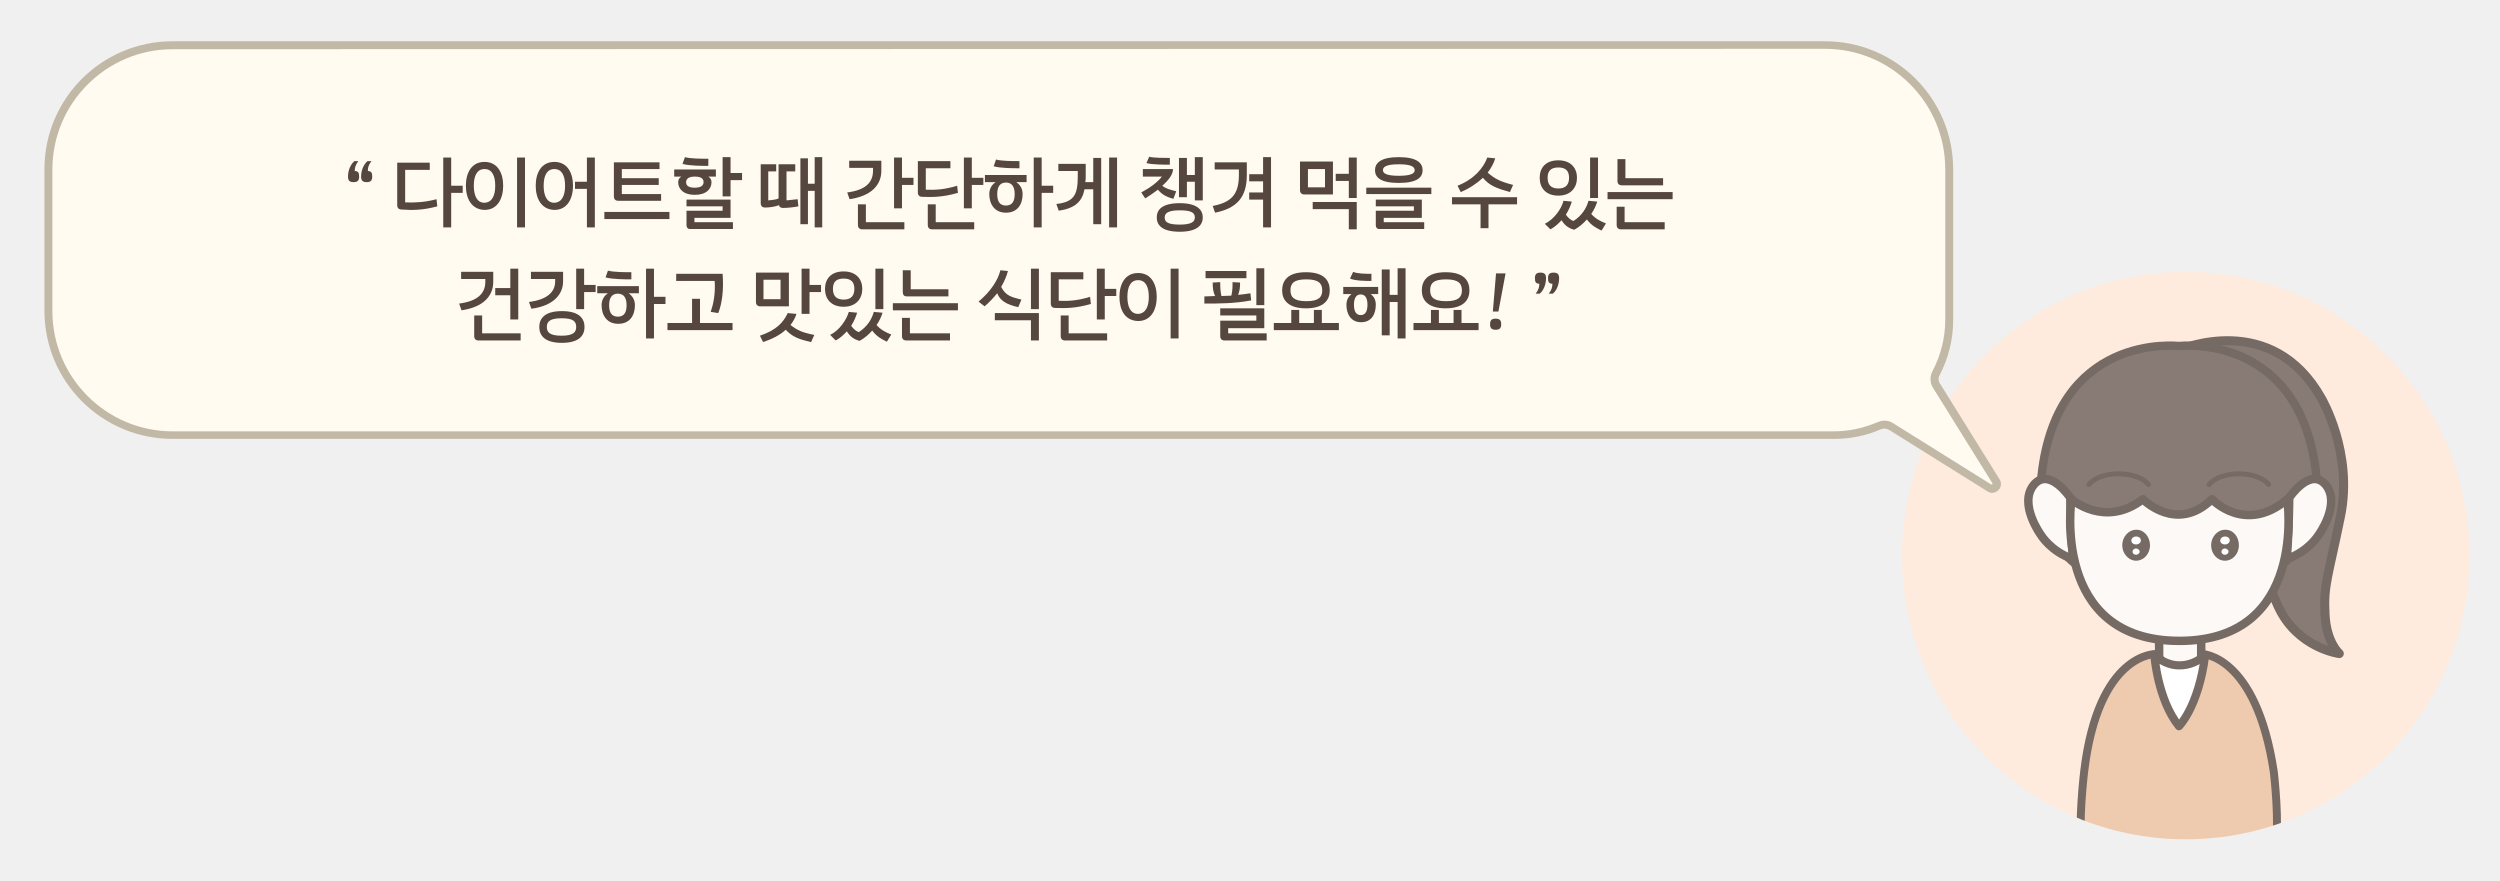
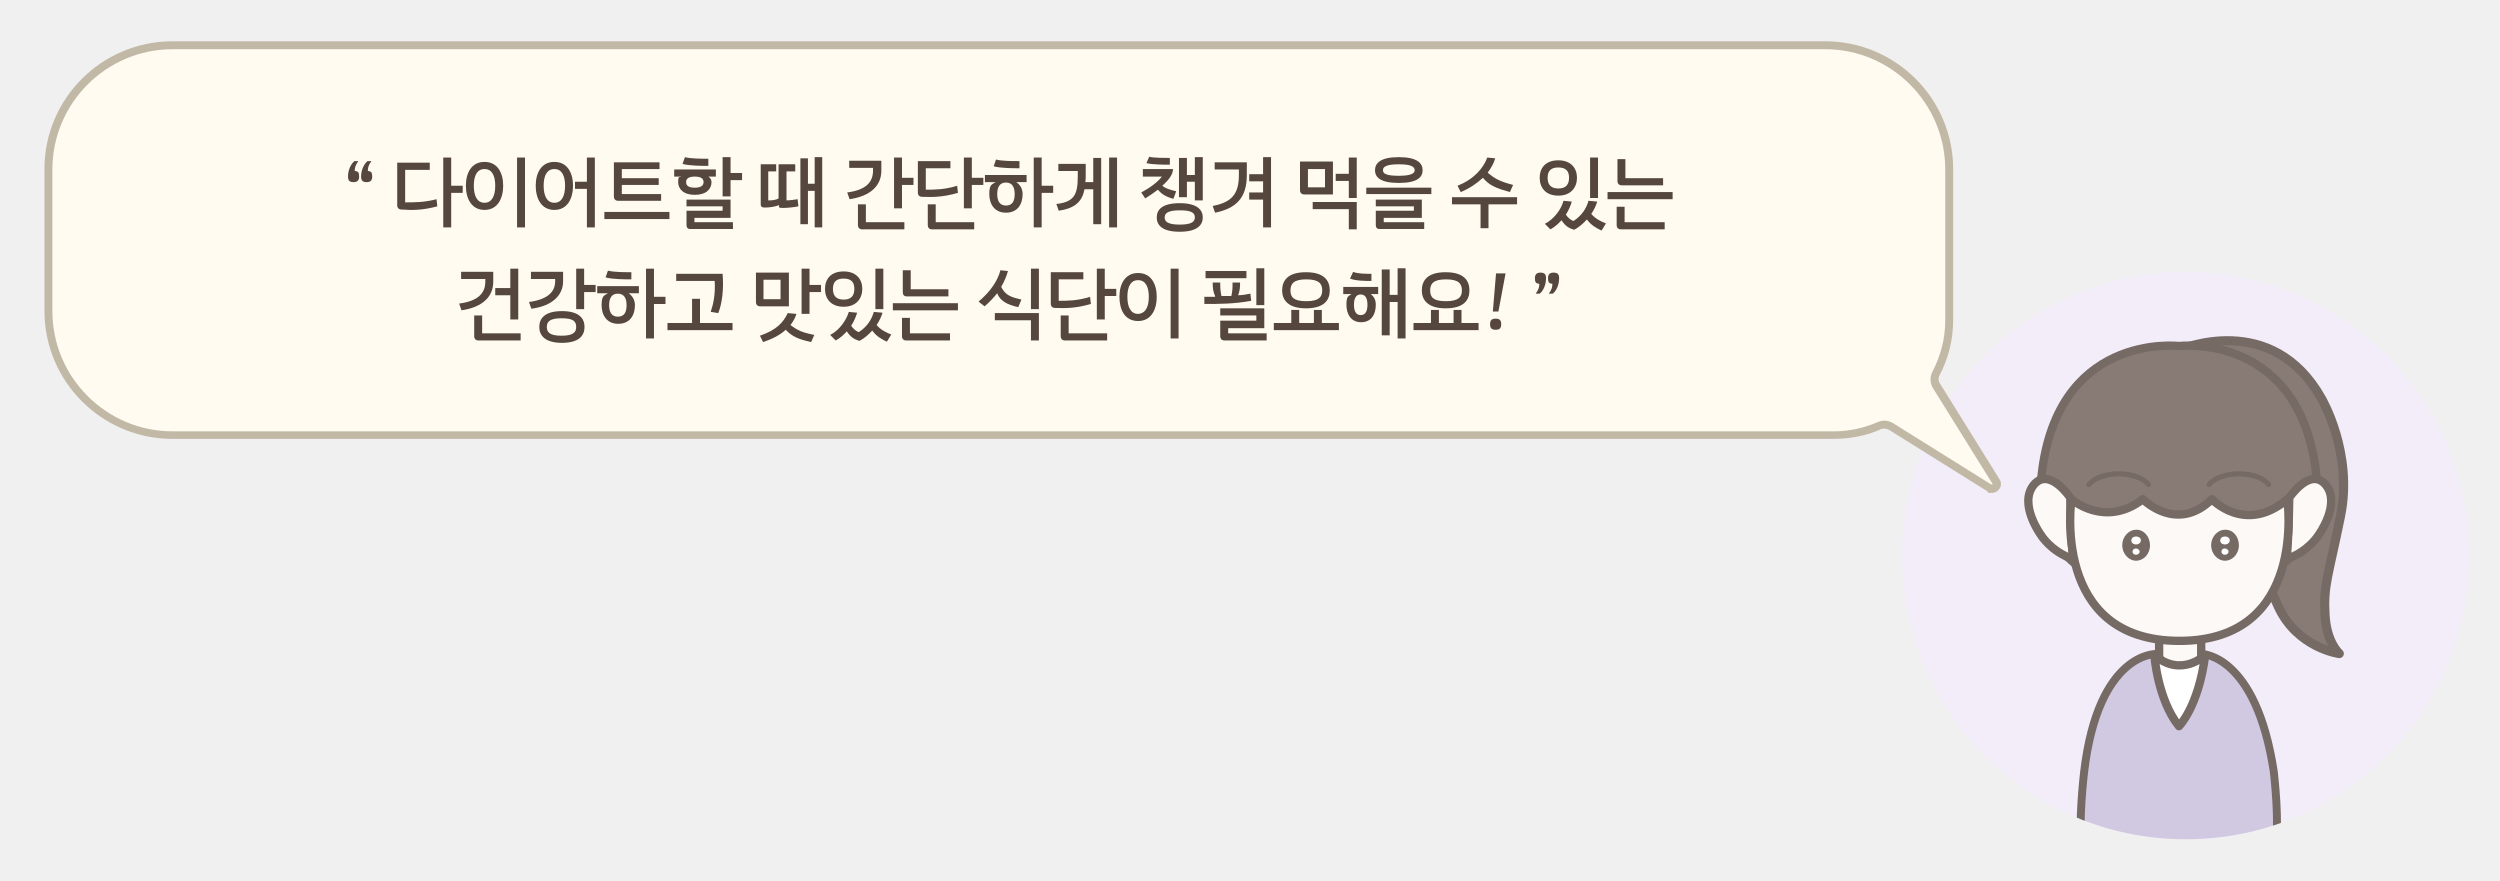
- <svg xmlns="http://www.w3.org/2000/svg" xmlns:xlink="http://www.w3.org/1999/xlink" version="1.1" id="Layer_1" x="0px" y="0px" viewBox="0 0 630 222" style="enable-background:new 0 0 630 222;" xml:space="preserve">
-   <style type="text/css">
- 	.st0{clip-path:url(#SVGID_2_);fill:#FEEBDE;}
- 	.st1{clip-path:url(#SVGID_4_);}
- 	.st2{fill:#EECAAF;stroke:#756A64;stroke-width:2.004;stroke-linejoin:round;stroke-miterlimit:10;}
- 	.st3{fill:#FDF9F6;stroke:#756A64;stroke-width:2.131;stroke-linejoin:round;stroke-miterlimit:10;}
- 	.st4{fill:#887B76;stroke:#756A64;stroke-width:2.281;stroke-linejoin:round;stroke-miterlimit:10;}
- 	.st5{fill:#887B76;stroke:#756A64;stroke-width:2.111;stroke-linejoin:round;stroke-miterlimit:10;}
- 	.st6{fill:#FDF9F6;stroke:#756A64;stroke-width:2.131;stroke-miterlimit:10;}
- 	.st7{fill:#756A64;}
- 	.st8{fill:#FFFFFF;}
- 	.st9{fill:none;stroke:#756A64;stroke-width:1.254;stroke-linecap:round;stroke-miterlimit:10;}
- 	.st10{fill:#FFFFFF;stroke:#756A64;stroke-width:2.06;stroke-linejoin:round;stroke-miterlimit:10;}
- 	.st11{fill:#FFFBF0;}
- 	.st12{fill:#C2B8A6;}
- 	.st13{enable-background:new    ;}
- 	.st14{fill:#55463E;}
- </style>
+ <svg xmlns="http://www.w3.org/2000/svg" id="Layer_1" version="1.1" viewBox="0 0 630 222">
+   <defs>
+     <style>
+       .st0 {
+         fill: #f2edf9;
+       }
+ 
+       .st1 {
+         fill: #d1c9e2;
+         stroke-width: 2px;
+       }
+ 
+       .st1, .st2, .st3, .st4, .st5, .st6, .st7 {
+         stroke: #756a64;
+       }
+ 
+       .st1, .st3, .st4, .st6, .st7 {
+         stroke-linejoin: round;
+       }
+ 
+       .st2, .st3 {
+         fill: #fdf9f6;
+         stroke-width: 2.1px;
+       }
+ 
+       .st2, .st5 {
+         stroke-miterlimit: 10;
+       }
+ 
+       .st8 {
+         fill: #756a64;
+       }
+ 
+       .st9 {
+         fill: #55463e;
+       }
+ 
+       .st10, .st7 {
+         fill: #fff;
+       }
+ 
+       .st11, .st5 {
+         fill: none;
+       }
+ 
+       .st12 {
+         clip-path: url(#clippath-1);
+       }
+ 
+       .st13 {
+         isolation: isolate;
+       }
+ 
+       .st14 {
+         fill: #c2b8a6;
+       }
+ 
+       .st4 {
+         stroke-width: 2.1px;
+       }
+ 
+       .st4, .st6 {
+         fill: #887b76;
+       }
+ 
+       .st15 {
+         fill: #fffbf0;
+       }
+ 
+       .st5 {
+         stroke-linecap: round;
+         stroke-width: 1.3px;
+       }
+ 
+       .st6 {
+         stroke-width: 2.3px;
+       }
+ 
+       .st16 {
+         clip-path: url(#clippath);
+       }
+ 
+       .st7 {
+         stroke-width: 2.1px;
+       }
+     </style>
+     <clipPath id="clippath">
+       <circle class="st11" cx="550.8" cy="140" r="71.5" />
+     </clipPath>
+     <clipPath id="clippath-1">
+       <circle class="st11" cx="550.8" cy="140" r="71.5" />
+     </clipPath>
+   </defs>
  <g>
-     <g>
-       <defs>
-         <circle id="SVGID_1_" cx="550.8" cy="140" r="71.5" />
-       </defs>
-       <clipPath id="SVGID_2_">
-         <use xlink:href="#SVGID_1_" style="overflow:visible;" />
-       </clipPath>
+     <g class="st16">
      <circle class="st0" cx="550.8" cy="140" r="71.5" />
    </g>
-     <g>
-       <defs>
-         <circle id="SVGID_3_" cx="550.8" cy="140" r="71.5" />
-       </defs>
-       <clipPath id="SVGID_4_">
-         <use xlink:href="#SVGID_3_" style="overflow:visible;" />
-       </clipPath>
-       <g class="st1">
-         <path class="st2" d="M573,194.5c-4.5-29.7-18.2-29.7-18.2-29.7h-5.7h-5.7c0,0-14.6-0.6-18.2,29.7c0,0-1.6,13.5-0.5,19.4H549h24.3     C574.6,208,573,194.5,573,194.5z" />
-         <polygon class="st3" points="544.1,165.6 544.1,159.4 554.7,159.4 554.7,165.6 549.4,175.1    " />
-         <path class="st4" d="M549.4,88.1c0,0,23.1-10,35.6,12.3c0,0,8.1,13.7,4.8,29.7c-3.1,15.2-4.3,17.4-3.9,24.6     c0.3,7.2,3.6,10,3.6,10s-10.6-1.4-15.4-11.9c-4.8-10.6-13.4-30.1-15.1-39.9S549.4,88.1,549.4,88.1z" />
-         <path class="st5" d="M583.9,121.7c-3-38.3-34.8-34.5-34.8-34.5s-31.7-3.8-34.8,34.5C511.4,159.9,587,159.9,583.9,121.7z" />
-         <path class="st6" d="M576.9,125.4c0,0,5.3-7.9,9.2-3.2c3.9,4.8-1.8,12.6-1.8,12.6s-2.5,4.2-8.1,6.1     C576.2,140.9,576.7,137.8,576.9,125.4z" />
-         <path class="st6" d="M521.7,125.4c0,0-5.3-7.9-9.2-3.2c-3.9,4.8,1.8,12.6,1.8,12.6s2.5,4.2,8.1,6.1     C522.5,140.9,521.9,137.8,521.7,125.4z" />
-         <path class="st3" d="M576.4,125.8c-10.6,9-19,0-19,0c-8.9,8.7-17.4,0-17.4,0c-9.6,7.4-18,0-18,0s-5.3,35.7,27.2,35.7     S576.4,125.8,576.4,125.8z" />
+     <g class="st12">
+       <g>
+         <path class="st1" d="M573,194.5c-4.5-29.7-18.2-29.7-18.2-29.7h-11.4s-14.6-.6-18.2,29.7c0,0-1.6,13.5-.5,19.4h48.6c1.3-5.9-.3-19.4-.3-19.4Z" />
+         <polygon class="st3" points="544.1 165.6 544.1 159.4 554.7 159.4 554.7 165.6 549.4 175.1 544.1 165.6" />
+         <path class="st6" d="M549.4,88.1s23.1-10,35.6,12.3c0,0,8.1,13.7,4.8,29.7-3.1,15.2-4.3,17.4-3.9,24.6.3,7.2,3.6,10,3.6,10,0,0-10.6-1.4-15.4-11.9-4.8-10.6-13.4-30.1-15.1-39.9s-9.6-24.8-9.6-24.8Z" />
+         <path class="st4" d="M583.9,121.7c-3-38.3-34.8-34.5-34.8-34.5,0,0-31.7-3.8-34.8,34.5-2.9,38.2,72.7,38.2,69.6,0Z" />
+         <path class="st2" d="M576.9,125.4s5.3-7.9,9.2-3.2c3.9,4.8-1.8,12.6-1.8,12.6,0,0-2.5,4.2-8.1,6.1,0,0,.5-3.1.7-15.5Z" />
+         <path class="st2" d="M521.7,125.4s-5.3-7.9-9.2-3.2c-3.9,4.8,1.8,12.6,1.8,12.6,0,0,2.5,4.2,8.1,6.1.1,0-.5-3.1-.7-15.5Z" />
+         <path class="st3" d="M576.4,125.8c-10.6,9-19,0-19,0-8.9,8.7-17.4,0-17.4,0-9.6,7.4-18,0-18,0,0,0-5.3,35.7,27.2,35.7s27.2-35.7,27.2-35.7Z" />
        <g>
-           <path class="st7" d="M541.8,137.4c0,2.2-1.6,3.9-3.5,3.9s-3.5-1.8-3.5-3.9s1.6-3.9,3.5-3.9C540.2,133.4,541.8,135.2,541.8,137.4      " />
-           <path class="st8" d="M539.5,136.2c0,0.5-0.5,1-1.2,1s-1.2-0.4-1.2-1c0-0.5,0.5-1,1.2-1S539.5,135.6,539.5,136.2" />
-           <path class="st8" d="M539.2,139c0,0.4-0.4,0.8-0.9,0.8s-0.9-0.3-0.9-0.8c0-0.4,0.4-0.8,0.9-0.8      C538.8,138.3,539.2,138.6,539.2,139" />
+           <path class="st8" d="M541.8,137.4c0,2.2-1.6,3.9-3.5,3.9s-3.5-1.8-3.5-3.9,1.6-3.9,3.5-3.9c1.9-.1,3.5,1.7,3.5,3.9" />
+           <path class="st10" d="M539.5,136.2c0,.5-.5,1-1.2,1s-1.2-.4-1.2-1,.5-1,1.2-1,1.2.4,1.2,1" />
+           <path class="st10" d="M539.2,139c0,.4-.4.8-.9.8s-.9-.3-.9-.8.4-.8.9-.8c.5.1.9.4.9.8" />
        </g>
        <g>
-           <path class="st7" d="M564.2,137.4c0,2.2-1.6,3.9-3.5,3.9c-2,0-3.5-1.8-3.5-3.9s1.6-3.9,3.5-3.9      C562.7,133.4,564.2,135.2,564.2,137.4" />
-           <path class="st8" d="M561.9,136.2c0,0.5-0.5,1-1.2,1s-1.2-0.4-1.2-1c0-0.5,0.5-1,1.2-1S561.9,135.6,561.9,136.2" />
-           <path class="st8" d="M561.6,139c0,0.4-0.4,0.8-0.9,0.8s-0.9-0.3-0.9-0.8c0-0.4,0.4-0.8,0.9-0.8      C561.2,138.3,561.6,138.6,561.6,139" />
+           <path class="st8" d="M564.2,137.4c0,2.2-1.6,3.9-3.5,3.9s-3.5-1.8-3.5-3.9,1.6-3.9,3.5-3.9c2-.1,3.5,1.7,3.5,3.9" />
+           <path class="st10" d="M561.9,136.2c0,.5-.5,1-1.2,1s-1.2-.4-1.2-1,.5-1,1.2-1,1.2.4,1.2,1" />
+           <path class="st10" d="M561.6,139c0,.4-.4.8-.9.8s-.9-.3-.9-.8.4-.8.9-.8c.5.1.9.4.9.8" />
        </g>
-         <path class="st9" d="M541.4,122.1c-1.2-1.6-4.2-2.7-7.5-2.7c-3.4,0-6.2,1.1-7.5,2.7" />
-         <path class="st9" d="M571.7,122.1c-1.2-1.6-4.2-2.7-7.5-2.7c-3.4,0-6.2,1.1-7.5,2.7" />
-         <path class="st10" d="M542.9,165.1c0,0,0.8,11.2,6.2,17.9c0,0,4.9-4.8,6.6-17.9C555.8,165.1,549.7,170.9,542.9,165.1z" />
+         <path class="st5" d="M541.4,122.1c-1.2-1.6-4.2-2.7-7.5-2.7s-6.2,1.1-7.5,2.7" />
+         <path class="st5" d="M571.7,122.1c-1.2-1.6-4.2-2.7-7.5-2.7s-6.2,1.1-7.5,2.7" />
+         <path class="st7" d="M542.9,165.1s.8,11.2,6.2,17.9c0,0,4.9-4.8,6.6-17.9,0,0-6,5.8-12.8,0Z" />
      </g>
    </g>
  </g>
  <g>
-     <path class="st11" d="M502,123.1c0.4,0,0.8-0.3,1.1-0.7c0.2-0.3,0.3-0.7-0.1-1.2l-15-24.1c-0.6-1-0.6-2.2-0.1-3.2   c2.2-4.2,3.3-8.7,3.3-13.4V42.6c0-17.2-14-31.3-31.3-31.3H43.5c-17.2,0-31.3,14-31.3,31.3v35.7c0,17.2,14,31.3,31.3,31.3h418.6   c4,0,7.8-0.8,11.4-2.3c0.4-0.2,0.9-0.3,1.3-0.3c0.6,0,1.2,0.2,1.7,0.5l24.8,15.5C501.6,123,501.8,123.1,502,123.1L502,123.1z" />
-     <path class="st12" d="M43.5,12.4c-16.7,0-30.3,13.6-30.3,30.3v35.7c0,16.7,13.6,30.3,30.3,30.3h418.6c3.8,0,7.5-0.8,11-2.3   c0.5-0.2,1.1-0.4,1.7-0.4c0.8,0,1.6,0.2,2.2,0.6l24.8,15.5h0.1c0,0,0.1-0.1,0.2-0.1c0,0,0-0.1,0-0.2l-15-24.1   c-0.8-1.3-0.8-2.9-0.1-4.2c2.1-4,3.2-8.4,3.2-12.9v-38c0-16.7-13.6-30.3-30.3-30.3L43.5,12.4 M43.5,10.4h416.4   c17.8,0,32.3,14.4,32.3,32.3v37.9c0,5-1.2,9.7-3.4,13.9c-0.4,0.7-0.4,1.5,0.1,2.2l15,24.1c1,1.6-0.3,3.4-1.9,3.4   c-0.4,0-0.8-0.1-1.2-0.4L476,108.3c-0.4-0.2-0.8-0.3-1.2-0.3c-0.3,0-0.6,0.1-0.9,0.2c-3.6,1.6-7.6,2.4-11.8,2.4H43.5   c-17.8,0-32.3-14.4-32.3-32.3V42.6C11.2,24.8,25.7,10.4,43.5,10.4L43.5,10.4L43.5,10.4z" />
+     <path class="st15" d="M502,123.1c.4,0,.8-.3,1.1-.7.2-.3.3-.7-.1-1.2l-15-24.1c-.6-1-.6-2.2-.1-3.2,2.2-4.2,3.3-8.7,3.3-13.4v-37.9c0-17.2-14-31.3-31.3-31.3H43.5c-17.2,0-31.3,14-31.3,31.3v35.7c0,17.2,14,31.3,31.3,31.3h418.6c4,0,7.8-.8,11.4-2.3.4-.2.9-.3,1.3-.3.6,0,1.2.2,1.7.5l24.8,15.5c.3,0,.5,0,.7,0h0Z" />
+     <path class="st14" d="M43.5,12.4c-16.7,0-30.3,13.6-30.3,30.3v35.7c0,16.7,13.6,30.3,30.3,30.3h418.6c3.8,0,7.5-.8,11-2.3.5-.2,1.1-.4,1.7-.4s1.6.2,2.2.6l24.8,15.5h.1s.1,0,.2,0v-.2l-15-24.1c-.8-1.3-.8-2.9-.1-4.2,2.1-4,3.2-8.4,3.2-12.9v-38c0-16.7-13.6-30.3-30.3-30.3H43.5M43.5,10.4h416.4c17.8,0,32.3,14.4,32.3,32.3v37.9c0,5-1.2,9.7-3.4,13.9-.4.7-.4,1.5.1,2.2l15,24.1c1,1.6-.3,3.4-1.9,3.4s-.8,0-1.2-.4l-24.8-15.5c-.4-.2-.8-.3-1.2-.3s-.6,0-.9.2c-3.6,1.6-7.6,2.4-11.8,2.4H43.5c-17.8,0-32.3-14.4-32.3-32.3v-35.7c0-17.8,14.5-32.2,32.3-32.2h0Z" />
  </g>
  <g class="st13">
-     <path class="st14" d="M89.3,40.6h1c-0.8,1.1-0.9,1.7-0.9,2.5c0.9,0,1.1,0.5,1.1,1.4c0,1-0.4,1.4-1.4,1.4c-1,0-1.4-0.4-1.4-1.4   C87.7,42.8,88.4,41.4,89.3,40.6z M92.6,40.6h1c-0.8,1.1-0.9,1.7-0.9,2.5c0.9,0,1.1,0.5,1.1,1.4c0,1-0.4,1.4-1.4,1.4   c-1,0-1.4-0.4-1.4-1.4C91,42.8,91.7,41.4,92.6,40.6z" />
-     <path class="st14" d="M108.3,42.8h-6.2V51c2.3,0.1,4.9,0,7.9-0.8l0.2,1.8c-3.7,1-6.4,1-9,0.8c-0.7,0-1.1-0.4-1.1-1.1V41h8.2V42.8z    M113.7,46.8h2.9v1.8h-2.9v8.7h-2V39.7h2V46.8z" />
-     <path class="st14" d="M117.4,46.8c0-3.2,1.4-6,4.7-6s4.7,2.8,4.7,6c0,3.2-1.4,6.1-4.7,6.1C118.8,52.8,117.4,50,117.4,46.8z    M124.8,46.8c0-2.5-0.8-4.2-2.7-4.2c-1.9,0-2.7,1.7-2.7,4.2c0,2.5,0.8,4.3,2.7,4.3C124,51,124.8,49.3,124.8,46.8z M132.3,57.3h-2   V39.7h2V57.3z" />
-     <path class="st14" d="M135,46.8c0-3.2,1.4-6,4.7-6s4.7,2.8,4.7,6c0,3.2-1.4,6.1-4.7,6.1C136.4,52.8,135,50,135,46.8z M142.4,46.8   c0-2.5-0.8-4.2-2.7-4.2c-1.9,0-2.7,1.7-2.7,4.2c0,2.5,0.8,4.3,2.7,4.3C141.6,51,142.4,49.3,142.4,46.8z M149.9,57.3h-2v-9.7h-3   v-1.8h3v-6.1h2V57.3z" />
-     <path class="st14" d="M152.3,55.2v-1.8h16.4v1.8H152.3z M154.7,49.5v-8.6h11.5v1.7h-9.5v2.3h9.3v1.7h-9.3v2.3h9.9v1.7h-10.8   C155.1,50.6,154.7,50.2,154.7,49.5z" />
-     <path class="st14" d="M180.3,44.5h-1.8c0.5,0.3,0.8,0.8,0.8,1.4c0,1.7-1.3,3.2-4.2,3.2c-2.9,0-4.2-1.5-4.2-3.2   c0-0.6,0.3-1.1,0.8-1.4h-1.8v-1.8h10.5V44.5z M178.5,40v1.8c-1.5,0-4.8,0-6.5-0.5l0.6-1.7C174,40,176.9,40,178.5,40z M177.3,45.9   c0-0.8-0.5-1.4-2.2-1.4c-1.6,0-2.2,0.6-2.2,1.4c0,0.8,0.5,1.4,2.2,1.4C176.7,47.3,177.3,46.7,177.3,45.9z M173,56.7v-3.6h9.1V52   H173v-1.7h11.1v4.6H175v1.1h9.7v1.7h-10.6C173.4,57.8,173,57.4,173,56.7z M184.1,43.6h2.9v1.8h-2.9v4.1h-2v-9.9h2V43.6z" />
-     <path class="st14" d="M195.5,43.2h-1.9v7.3c0.6-0.1,1.8-0.1,2.6-0.5v-8.6h4.2v1.8h-2.2v7.3c0.9-0.1,2.1-0.2,2.8-0.3l0.2,1.8   c-1,0.2-2.6,0.4-3.9,0.4c-0.5,0-0.9-0.2-1-0.7c-1,0.4-2.4,0.6-3.5,0.6c-0.7,0-1.1-0.4-1.1-1.1v-9.8h3.9V43.2z M203.6,46.3h1.7v-6.7   h1.9v17.7h-1.9v-9.2h-1.7v8.4h-1.9V39.9h1.9V46.3z" />
-     <path class="st14" d="M220,43v-0.7H214v-1.8h8.1V43c0,3.7-2.6,6.4-8,7.2l-0.6-1.7C218.1,47.9,220,46,220,43z M216.2,56.7v-5.2h2V56   h9.7v1.8h-10.6C216.6,57.8,216.2,57.4,216.2,56.7z M227.3,44.8h2.9v1.8h-2.9v5.9h-2V39.7h2V44.8z" />
-     <path class="st14" d="M239.5,42.4h-6.2v5.4c2.3,0.1,4.7,0,7.9-1l0.2,1.8c-3.8,1.1-6.4,1.1-9,1c-0.7,0-1.1-0.4-1.1-1.1v-7.9h8.2   V42.4z M233.8,56.7v-5.2h2V56h9.7v1.8h-10.6C234.2,57.8,233.8,57.4,233.8,56.7z M244.9,44.8h2.9v1.8h-2.9v5.9h-2V39.7h2V44.8z" />
-     <path class="st14" d="M258.7,45.9h-2.6c0.9,0.6,1.6,1.6,1.6,3c0,2.6-1.3,4.7-4.2,4.7c-2.9,0-4.2-2.2-4.2-4.7c0-1.4,0.7-2.4,1.6-3   h-2.7v-1.8h10.5V45.9z M256.9,40.6v1.8c-1.5,0-4.8,0-6.5-0.5l0.6-1.7C252.4,40.6,255.3,40.6,256.9,40.6z M255.7,48.9   c0-1.7-0.6-2.9-2.2-2.9c-1.6,0-2.2,1.2-2.2,2.9c0,1.8,0.6,2.9,2.2,2.9C255.1,51.8,255.7,50.7,255.7,48.9z M262.5,46.8h2.9v1.8h-2.9   v8.7h-2V39.7h2V46.8z" />
-     <path class="st14" d="M271.6,44.3v-1.2h-4.9v-1.8h6.9v3c0,0.6,0,1.1-0.1,1.6h2v-6.1h2v16.7h-2v-8.8h-2.2c-0.6,3.1-2.4,4.8-6.5,5.4   l-0.6-1.7C270.9,50.9,271.6,48.8,271.6,44.3z M281.5,57.3h-2V39.7h2V57.3z" />
-     <path class="st14" d="M288,42.6h7.6c0,1.4-1.2,2.9-2.7,4.2c0.8,0.7,1.9,1,3.5,1.4l-0.7,1.9c-1.9-0.5-3-1.2-3.9-2.3   c-1.1,0.8-2.2,1.6-3.2,2.2l-1-1.5c2.4-1.3,4.1-2.6,5.2-4H288V42.6z M294.8,39.8v1.7c-1.2,0-4.5,0-5.9-0.4l0.7-1.6   C290.6,39.8,293.6,39.8,294.8,39.8z M291.5,54.8c0-2,1.4-3.6,5.8-3.6c4.4,0,5.8,1.7,5.8,3.6c0,1.9-1.4,3.6-5.8,3.6   C292.8,58.4,291.5,56.7,291.5,54.8z M301.1,54.8c0-1.1-0.7-1.8-3.8-1.8c-3.1,0-3.8,0.8-3.8,1.8c0,1.1,0.7,1.8,3.8,1.8   C300.4,56.6,301.1,55.8,301.1,54.8z M299.1,44.1h2v-4.5h2v10.9h-2v-4.7h-2v3.9h-2v-9.9h2V44.1z" />
-     <path class="st14" d="M312.2,44.1v-1.4h-6.1v-1.8h8.1v3.2c0,5.7-2.6,8.4-8,9.5l-0.6-1.7C310.3,51,312.2,49,312.2,44.1z M320.3,57.3   h-2v-7h-3.5v-1.8h3.5v-2.8h-3.5v-1.8h3.5v-4.3h2V57.3z" />
-     <path class="st14" d="M327.6,47.9v-7.2h8.3V49h-7.2C328,49,327.6,48.6,327.6,47.9z M333.9,47.2v-4.6h-4.3v4.6H333.9z M341.9,50.9   v6.9h-2v-5.1h-9.1v-1.8H341.9z M341.9,49.9h-2v-4.3h-3.3v-1.8h3.3v-4.1h2V49.9z" />
-     <path class="st14" d="M344.3,48.9v-1.6h16.4v1.6H344.3z M346.5,42.9c0-1.8,1.4-3.3,6-3.3c4.6,0,6,1.5,6,3.3c0,1.8-1.4,3.2-6,3.2   C347.9,46.1,346.5,44.7,346.5,42.9z M346.7,56.7v-3.6h9.6V52h-9.6v-1.7h11.6v4.6h-9.6v1.1h10.2v1.7h-11.1   C347.1,57.8,346.7,57.4,346.7,56.7z M356.5,42.9c0-0.8-0.7-1.5-4-1.5c-3.3,0-4,0.7-4,1.5c0,0.7,0.7,1.4,4,1.4   C355.8,44.3,356.5,43.6,356.5,42.9z" />
-     <path class="st14" d="M375.1,51.5v6h-2v-6h-7.2v-1.8h16.4v1.8H375.1z M374.8,39.7l2,0.2c-0.3,1.1-1,2.4-1.9,3.6   c1.8,1.6,3.3,2.3,6.4,3.1l-0.8,1.8c-3.2-0.9-5.2-1.6-6.8-3.6c-1.5,1.4-3.4,2.7-5.6,3.6l-0.8-1.6C371.4,45.2,373.8,42.4,374.8,39.7z   " />
-     <path class="st14" d="M388,44.8c0-2.5,1.5-4.4,4.7-4.4c3.2,0,4.7,2,4.7,4.4s-1.5,4.5-4.7,4.5C389.5,49.3,388,47.3,388,44.8z    M394,50.6l2.1,0.2c-0.3,1-0.8,2.2-1.5,3.3c0.5,0.7,1.1,1.3,1.9,1.6c2.2-1.4,3.3-3.3,3.8-5.1l2.2,0.2c-0.3,1-0.8,2.1-1.5,3.1   c1,1.2,2.4,1.9,3.7,2.4l-1.1,1.8c-1.3-0.6-2.6-1.3-3.7-2.8c-0.9,1-1.9,1.9-3.2,2.6c-1.4-0.4-2.3-1-3.2-2.4   c-0.8,0.9-1.7,1.7-2.8,2.3l-1.4-1.4C391.7,55.2,393.5,52.6,394,50.6z M395.4,44.8c0-1.6-0.7-2.6-2.7-2.6c-2,0-2.7,1-2.7,2.6   c0,1.6,0.7,2.7,2.7,2.7S395.4,46.4,395.4,44.8z M402.7,49.9h-2V39.7h2V49.9z" />
-     <path class="st14" d="M405.1,50.2v-1.8h16.4v1.8H405.1z M407.4,56.7v-4.6h2V56h10.1v1.8h-11C407.8,57.8,407.4,57.4,407.4,56.7z    M407.6,45.6v-5.5h2v4.8h9.5v1.8h-10.4C408,46.7,407.6,46.3,407.6,45.6z" />
+     <path class="st9" d="M89.3,40.6h1c-.8,1.1-.9,1.7-.9,2.5.9,0,1.1.5,1.1,1.4s-.4,1.4-1.4,1.4-1.4-.4-1.4-1.4c0-1.7.7-3.1,1.6-3.9ZM92.6,40.6h1c-.8,1.1-.9,1.7-.9,2.5.9,0,1.1.5,1.1,1.4s-.4,1.4-1.4,1.4-1.4-.4-1.4-1.4c0-1.7.7-3.1,1.6-3.9Z" />
+     <path class="st9" d="M108.3,42.8h-6.2v8.2c2.3,0,4.9,0,7.9-.8l.2,1.8c-3.7,1-6.4,1-9,.8-.7,0-1.1-.4-1.1-1.1v-10.7h8.2v1.8ZM113.7,46.8h2.9v1.8h-2.9v8.7h-2v-17.6h2v7.1Z" />
+     <path class="st9" d="M117.4,46.8c0-3.2,1.4-6,4.7-6s4.7,2.8,4.7,6-1.4,6.1-4.7,6.1c-3.3,0-4.7-2.9-4.7-6.1ZM124.8,46.8c0-2.5-.8-4.2-2.7-4.2s-2.7,1.7-2.7,4.2.8,4.3,2.7,4.3c1.9,0,2.7-1.8,2.7-4.3ZM132.3,57.3h-2v-17.6h2v17.6Z" />
+     <path class="st9" d="M135,46.8c0-3.2,1.4-6,4.7-6s4.7,2.8,4.7,6-1.4,6.1-4.7,6.1c-3.3,0-4.7-2.9-4.7-6.1ZM142.4,46.8c0-2.5-.8-4.2-2.7-4.2s-2.7,1.7-2.7,4.2.8,4.3,2.7,4.3c1.9,0,2.7-1.8,2.7-4.3ZM149.9,57.3h-2v-9.7h-3v-1.8h3v-6.1h2v17.6Z" />
+     <path class="st9" d="M152.3,55.2v-1.8h16.4v1.8h-16.4ZM154.7,49.5v-8.6h11.5v1.7h-9.5v2.3h9.3v1.7h-9.3v2.3h9.9v1.7h-10.8c-.7,0-1.1-.4-1.1-1.1Z" />
+     <path class="st9" d="M180.3,44.5h-1.8c.5.3.8.8.8,1.4,0,1.7-1.3,3.2-4.2,3.2s-4.2-1.5-4.2-3.2.3-1.1.8-1.4h-1.8v-1.8h10.5v1.8h-.1ZM178.5,40v1.8c-1.5,0-4.8,0-6.5-.5l.6-1.7c1.4.4,4.3.4,5.9.4ZM177.3,45.9c0-.8-.5-1.4-2.2-1.4s-2.2.6-2.2,1.4.5,1.4,2.2,1.4c1.6,0,2.2-.6,2.2-1.4ZM173,56.7v-3.6h9.1v-1.1h-9.1v-1.7h11.1v4.6h-9.1v1.1h9.7v1.7h-10.6c-.7.1-1.1-.3-1.1-1ZM184.1,43.6h2.9v1.8h-2.9v4.1h-2v-9.9h2v4Z" />
+     <path class="st9" d="M195.5,43.2h-1.9v7.3c.6,0,1.8,0,2.6-.5v-8.6h4.2v1.8h-2.2v7.3c.9,0,2.1-.2,2.8-.3l.2,1.8c-1,.2-2.6.4-3.9.4s-.9-.2-1-.7c-1,.4-2.4.6-3.5.6s-1.1-.4-1.1-1.1v-9.8h3.9v1.8h-.1ZM203.6,46.3h1.7v-6.7h1.9v17.7h-1.9v-9.2h-1.7v8.4h-1.9v-16.6h1.9v6.4Z" />
+     <path class="st9" d="M220,43v-.7h-6v-1.8h8.1v2.5c0,3.7-2.6,6.4-8,7.2l-.6-1.7c4.6-.6,6.5-2.5,6.5-5.5ZM216.2,56.7v-5.2h2v4.5h9.7v1.8h-10.6c-.7,0-1.1-.4-1.1-1.1ZM227.3,44.8h2.9v1.8h-2.9v5.9h-2v-12.8h2v5.1Z" />
+     <path class="st9" d="M239.5,42.4h-6.2v5.4c2.3,0,4.7,0,7.9-1l.2,1.8c-3.8,1.1-6.4,1.1-9,1-.7,0-1.1-.4-1.1-1.1v-7.9h8.2v1.8h0ZM233.8,56.7v-5.2h2v4.5h9.7v1.8h-10.6c-.7,0-1.1-.4-1.1-1.1ZM244.9,44.8h2.9v1.8h-2.9v5.9h-2v-12.8h2v5.1Z" />
+     <path class="st9" d="M258.7,45.9h-2.6c.9.6,1.6,1.6,1.6,3,0,2.6-1.3,4.7-4.2,4.7s-4.2-2.2-4.2-4.7.7-2.4,1.6-3h-2.7v-1.8h10.5v1.8ZM256.9,40.6v1.8c-1.5,0-4.8,0-6.5-.5l.6-1.7c1.4.4,4.3.4,5.9.4ZM255.7,48.9c0-1.7-.6-2.9-2.2-2.9s-2.2,1.2-2.2,2.9.6,2.9,2.2,2.9c1.6,0,2.2-1.1,2.2-2.9ZM262.5,46.8h2.9v1.8h-2.9v8.7h-2v-17.6h2v7.1Z" />
+     <path class="st9" d="M271.6,44.3v-1.2h-4.9v-1.8h6.9v3c0,.6,0,1.1-.1,1.6h2v-6.1h2v16.7h-2v-8.8h-2.2c-.6,3.1-2.4,4.8-6.5,5.4l-.6-1.7c4.7-.5,5.4-2.6,5.4-7.1ZM281.5,57.3h-2v-17.6h2v17.6Z" />
+     <path class="st9" d="M288,42.6h7.6c0,1.4-1.2,2.9-2.7,4.2.8.7,1.9,1,3.5,1.4l-.7,1.9c-1.9-.5-3-1.2-3.9-2.3-1.1.8-2.2,1.6-3.2,2.2l-1-1.5c2.4-1.3,4.1-2.6,5.2-4h-4.8v-1.9ZM294.8,39.8v1.7c-1.2,0-4.5,0-5.9-.4l.7-1.6c1,.3,4,.3,5.2.3ZM291.5,54.8c0-2,1.4-3.6,5.8-3.6s5.8,1.7,5.8,3.6-1.4,3.6-5.8,3.6c-4.5,0-5.8-1.7-5.8-3.6ZM301.1,54.8c0-1.1-.7-1.8-3.8-1.8s-3.8.8-3.8,1.8.7,1.8,3.8,1.8,3.8-.8,3.8-1.8ZM299.1,44.1h2v-4.5h2v10.9h-2v-4.7h-2v3.9h-2v-9.9h2v4.3Z" />
+     <path class="st9" d="M312.2,44.1v-1.4h-6.1v-1.8h8.1v3.2c0,5.7-2.6,8.4-8,9.5l-.6-1.7c4.7-.9,6.6-2.9,6.6-7.8ZM320.3,57.3h-2v-7h-3.5v-1.8h3.5v-2.8h-3.5v-1.8h3.5v-4.3h2v17.7Z" />
+     <path class="st9" d="M327.6,47.9v-7.2h8.3v8.3h-7.2c-.7,0-1.1-.4-1.1-1.1ZM333.9,47.2v-4.6h-4.3v4.6h4.3ZM341.9,50.9v6.9h-2v-5.1h-9.1v-1.8s11.1,0,11.1,0ZM341.9,49.9h-2v-4.3h-3.3v-1.8h3.3v-4.1h2v10.2Z" />
+     <path class="st9" d="M344.3,48.9v-1.6h16.4v1.6h-16.4ZM346.5,42.9c0-1.8,1.4-3.3,6-3.3s6,1.5,6,3.3-1.4,3.2-6,3.2c-4.6,0-6-1.4-6-3.2ZM346.7,56.7v-3.6h9.6v-1.1h-9.6v-1.7h11.6v4.6h-9.6v1.1h10.2v1.7h-11.1c-.7.1-1.1-.3-1.1-1ZM356.5,42.9c0-.8-.7-1.5-4-1.5s-4,.7-4,1.5.7,1.4,4,1.4c3.3,0,4-.7,4-1.4Z" />
+     <path class="st9" d="M375.1,51.5v6h-2v-6h-7.2v-1.8h16.4v1.8h-7.2ZM374.8,39.7l2,.2c-.3,1.1-1,2.4-1.9,3.6,1.8,1.6,3.3,2.3,6.4,3.1l-.8,1.8c-3.2-.9-5.2-1.6-6.8-3.6-1.5,1.4-3.4,2.7-5.6,3.6l-.8-1.6c4.1-1.6,6.5-4.4,7.5-7.1Z" />
+     <path class="st9" d="M388,44.8c0-2.5,1.5-4.4,4.7-4.4s4.7,2,4.7,4.4-1.5,4.5-4.7,4.5-4.7-2-4.7-4.5ZM394,50.6l2.1.2c-.3,1-.8,2.2-1.5,3.3.5.7,1.1,1.3,1.9,1.6,2.2-1.4,3.3-3.3,3.8-5.1l2.2.2c-.3,1-.8,2.1-1.5,3.1,1,1.2,2.4,1.9,3.7,2.4l-1.1,1.8c-1.3-.6-2.6-1.3-3.7-2.8-.9,1-1.9,1.9-3.2,2.6-1.4-.4-2.3-1-3.2-2.4-.8.9-1.7,1.7-2.8,2.3l-1.4-1.4c2.4-1.2,4.2-3.8,4.7-5.8ZM395.4,44.8c0-1.6-.7-2.6-2.7-2.6s-2.7,1-2.7,2.6.7,2.7,2.7,2.7,2.7-1.1,2.7-2.7ZM402.7,49.9h-2v-10.2h2v10.2Z" />
+     <path class="st9" d="M405.1,50.2v-1.8h16.4v1.8h-16.4ZM407.4,56.7v-4.6h2v3.9h10.1v1.8h-11c-.7,0-1.1-.4-1.1-1.1ZM407.6,45.6v-5.5h2v4.8h9.5v1.8h-10.4c-.7,0-1.1-.4-1.1-1.1Z" />
  </g>
  <g class="st13">
-     <path class="st14" d="M122.3,71v-0.7h-6.1v-1.8h8.1V71c0,3.7-2.6,6.4-8,7.2l-0.6-1.7C120.3,75.9,122.3,74,122.3,71z M119.5,84.7   v-5.2h2V84h9.7v1.8h-10.6C119.9,85.8,119.5,85.4,119.5,84.7z M130.6,80.5h-2v-6.1h-3.8v-1.8h3.8v-4.9h2V80.5z" />
-     <path class="st14" d="M139.9,70.9v-0.6h-6.1v-1.8h8.1v2.4c0,3.4-2.6,6.2-8,6.9l-0.6-1.7C137.9,75.5,139.9,73.6,139.9,70.9z    M135.9,82.4c0-2.1,1.3-4,5.7-4c4.4,0,5.7,1.9,5.7,4c0,2.1-1.3,4-5.7,4C137.1,86.4,135.9,84.4,135.9,82.4z M145.2,82.4   c0-1.4-0.7-2.2-3.7-2.2c-3,0-3.7,0.9-3.7,2.2c0,1.3,0.7,2.2,3.7,2.2C144.5,84.6,145.2,83.7,145.2,82.4z M147.2,71.8h2.9v1.8h-2.9   v4.3h-2V67.7h2V71.8z" />
-     <path class="st14" d="M161,73.9h-2.6c0.9,0.6,1.6,1.6,1.6,3c0,2.6-1.3,4.7-4.2,4.7c-2.9,0-4.2-2.2-4.2-4.7c0-1.4,0.7-2.4,1.6-3   h-2.7v-1.8H161V73.9z M159.1,68.6v1.8c-1.5,0-4.8,0-6.5-0.5l0.6-1.7C154.7,68.6,157.6,68.6,159.1,68.6z M157.9,76.9   c0-1.7-0.6-2.9-2.2-2.9c-1.6,0-2.2,1.2-2.2,2.9c0,1.8,0.6,2.9,2.2,2.9C157.3,79.8,157.9,78.7,157.9,76.9z M164.8,74.8h2.9v1.8h-2.9   v8.7h-2V67.7h2V74.8z" />
-     <path class="st14" d="M168.2,83.2v-1.8h6.2v-6.1h2v6.1h8.2v1.8H168.2z M181,78.9l-1.9-0.3c0.7-2.1,1.2-4.5,1-7.8h-9.7V69h11.7   C182.4,72.9,182,76.4,181,78.9z" />
-     <path class="st14" d="M190.5,76.1v-7.4h8.3v8.5h-7.2C190.9,77.2,190.5,76.8,190.5,76.1z M198.5,78.9l2.2,0.2   c-0.3,1-0.8,1.9-1.5,2.8c1.7,1.3,2.9,1.9,6,2.5l-0.8,1.8c-3.2-0.7-4.8-1.4-6.4-3.1c-1.4,1.3-3.3,2.3-5.7,3.1l-0.8-1.6   C195.6,83.2,197.4,81.3,198.5,78.9z M196.7,75.4v-4.9h-4.3v4.9H196.7z M204,71.8h2.9v1.8H204v5.5h-2V67.7h2V71.8z" />
-     <path class="st14" d="M207.9,72.8c0-2.5,1.5-4.4,4.7-4.4c3.2,0,4.7,2,4.7,4.4s-1.5,4.5-4.7,4.5C209.4,77.3,207.9,75.3,207.9,72.8z    M213.9,78.6l2.1,0.2c-0.3,1-0.8,2.2-1.5,3.3c0.5,0.7,1.1,1.3,1.9,1.6c2.2-1.4,3.3-3.3,3.8-5.1l2.2,0.2c-0.3,1-0.8,2.1-1.5,3.1   c1,1.2,2.4,1.9,3.7,2.4l-1.1,1.8c-1.3-0.6-2.6-1.3-3.7-2.8c-0.9,1-1.9,1.9-3.2,2.6c-1.4-0.4-2.3-1-3.2-2.4   c-0.8,0.9-1.7,1.7-2.8,2.3l-1.4-1.4C211.6,83.2,213.3,80.6,213.9,78.6z M215.3,72.8c0-1.6-0.7-2.6-2.7-2.6c-2,0-2.7,1-2.7,2.6   c0,1.6,0.7,2.7,2.7,2.7S215.3,74.4,215.3,72.8z M222.6,77.9h-2V67.7h2V77.9z" />
-     <path class="st14" d="M225,78.2v-1.8h16.4v1.8H225z M227.3,84.7v-4.6h2V84h10.1v1.8h-11C227.7,85.8,227.3,85.4,227.3,84.7z    M227.5,73.6v-5.5h2v4.8h9.5v1.8h-10.4C227.8,74.7,227.5,74.3,227.5,73.6z" />
-     <path class="st14" d="M252.1,68.1l1.9,0.2c-0.3,1.2-0.9,2.6-1.7,4c1.1,2.2,2.6,2.6,5.1,3.2l-0.8,1.9c-2.8-0.6-4.6-1.6-5.3-3.5   c-0.9,1.1-2,2.3-3.2,3.3l-1.5-1.2C249.6,73.5,251.5,70.6,252.1,68.1z M261.8,78.9v6.9h-2v-5.1h-9.1v-1.8H261.8z M261.8,77.9h-2   V67.7h2V77.9z" />
-     <path class="st14" d="M273,70.4h-6.2v5.4c2.3,0.1,4.7,0,7.9-1l0.2,1.8c-3.8,1.1-6.4,1.1-9,1c-0.7,0-1.1-0.4-1.1-1.1v-7.9h8.2V70.4z    M267.3,84.7v-5.2h2V84h9.7v1.8h-10.6C267.7,85.8,267.3,85.4,267.3,84.7z M278.4,72.8h2.9v1.8h-2.9v5.9h-2V67.7h2V72.8z" />
-     <path class="st14" d="M282.1,74.8c0-3.2,1.4-6,4.7-6s4.7,2.8,4.7,6c0,3.2-1.4,6.1-4.7,6.1C283.4,80.8,282.1,78,282.1,74.8z    M289.5,74.8c0-2.5-0.8-4.2-2.7-4.2c-1.9,0-2.7,1.7-2.7,4.2c0,2.5,0.8,4.3,2.7,4.3C288.7,79,289.5,77.3,289.5,74.8z M297,85.3h-2   V67.7h2V85.3z" />
-     <path class="st14" d="M306.2,74.6c-0.5-1.1-0.6-2-0.6-3.4l1.9-0.1c0,1.3,0,2.1,0.3,3.5c0.8,0,1.7-0.1,2.5-0.1   c0.3-1.3,0.3-2.1,0.3-3.4l1.9,0.1c0,1.3-0.1,2.1-0.5,3.1c1-0.1,2.1-0.2,3.1-0.4l0.2,1.8c-4.2,0.8-8.2,0.8-11.8,0.8v-1.8L306.2,74.6   z M314.1,68.3v1.8h-10.3v-1.8H314.1z M307.5,84.7v-3.9h9.1v-1.3h-9.1v-1.8h11.1v5h-9.1V84h9.7v1.8h-10.6   C307.9,85.8,307.5,85.4,307.5,84.7z M318.6,76.9h-2v-9.3h2V76.9z" />
-     <path class="st14" d="M321,83.2v-1.8h4.4v-3.3h2v3.3h3.7v-3.3h2v3.3h4.3v1.8H321z M323.1,73.2c0-2.4,1.3-4.6,6-4.6   c4.7,0,6,2.2,6,4.6c0,2.3-1.4,4.5-6,4.5C324.5,77.7,323.1,75.5,323.1,73.2z M333.2,73.2c0-1.7-0.8-2.8-4-2.8c-3.3,0-4,1.1-4,2.8   c0,1.6,0.8,2.7,4,2.7C332.4,75.9,333.2,74.8,333.2,73.2z" />
-     <path class="st14" d="M347.4,74.1h-2c0.8,0.6,1.3,1.4,1.3,2.7c0,2.4-1.1,4.4-3.7,4.4s-3.7-2.1-3.7-4.4c0-1.2,0.5-2.1,1.3-2.7h-2.1   v-1.8h8.8V74.1z M345.6,69v1.8c-1.3,0-4,0-5.4-0.6l0.8-1.7C342,69,344.3,69,345.6,69z M344.6,76.8c0-1.6-0.5-2.6-1.7-2.6   s-1.7,1-1.7,2.6c0,1.6,0.5,2.6,1.7,2.6S344.6,78.4,344.6,76.8z M350.2,74.3h2v-6.7h2v17.7h-2v-9.2h-2v8.4h-2V67.9h2V74.3z" />
-     <path class="st14" d="M356.2,83.2v-1.8h4.4v-3.3h2v3.3h3.7v-3.3h2v3.3h4.3v1.8H356.2z M358.3,73.2c0-2.4,1.3-4.6,6-4.6   c4.7,0,6,2.2,6,4.6c0,2.3-1.4,4.5-6,4.5C359.7,77.7,358.3,75.5,358.3,73.2z M368.4,73.2c0-1.7-0.8-2.8-4-2.8c-3.3,0-4,1.1-4,2.8   c0,1.6,0.8,2.7,4,2.7C367.6,75.9,368.4,74.8,368.4,73.2z" />
-     <path class="st14" d="M375.5,81.7c0-1,0.4-1.4,1.4-1.4s1.4,0.4,1.4,1.4s-0.4,1.4-1.4,1.4S375.5,82.7,375.5,81.7z M379.4,68.9   l-1.8,9.6h-1.4l0.8-9.6H379.4z" />
-     <path class="st14" d="M388,74h-1c0.8-1.1,0.9-1.7,0.9-2.5c-0.9,0-1.1-0.5-1.1-1.4c0-1,0.4-1.4,1.4-1.4c1,0,1.4,0.4,1.4,1.4   C389.6,71.8,388.9,73.3,388,74z M391.3,74h-1c0.8-1.1,0.9-1.7,0.9-2.5c-0.9,0-1.1-0.5-1.1-1.4c0-1,0.4-1.4,1.4-1.4s1.4,0.4,1.4,1.4   C392.9,71.8,392.2,73.3,391.3,74z" />
+     <path class="st9" d="M122.3,71v-.7h-6.1v-1.8h8.1v2.5c0,3.7-2.6,6.4-8,7.2l-.6-1.7c4.6-.6,6.6-2.5,6.6-5.5ZM119.5,84.7v-5.2h2v4.5h9.7v1.8h-10.6c-.7,0-1.1-.4-1.1-1.1ZM130.6,80.5h-2v-6.1h-3.8v-1.8h3.8v-4.9h2v12.8Z" />
+     <path class="st9" d="M139.9,70.9v-.6h-6.1v-1.8h8.1v2.4c0,3.4-2.6,6.2-8,6.9l-.6-1.7c4.6-.6,6.6-2.5,6.6-5.2ZM135.9,82.4c0-2.1,1.3-4,5.7-4s5.7,1.9,5.7,4-1.3,4-5.7,4-5.7-2-5.7-4ZM145.2,82.4c0-1.4-.7-2.2-3.7-2.2s-3.7.9-3.7,2.2.7,2.2,3.7,2.2,3.7-.9,3.7-2.2ZM147.2,71.8h2.9v1.8h-2.9v4.3h-2v-10.2h2v4.1Z" />
+     <path class="st9" d="M161,73.9h-2.6c.9.6,1.6,1.6,1.6,3,0,2.6-1.3,4.7-4.2,4.7s-4.2-2.2-4.2-4.7.7-2.4,1.6-3h-2.7v-1.8h10.5v1.8ZM159.1,68.6v1.8c-1.5,0-4.8,0-6.5-.5l.6-1.7c1.5.4,4.4.4,5.9.4ZM157.9,76.9c0-1.7-.6-2.9-2.2-2.9s-2.2,1.2-2.2,2.9.6,2.9,2.2,2.9,2.2-1.1,2.2-2.9ZM164.8,74.8h2.9v1.8h-2.9v8.7h-2v-17.6h2v7.1Z" />
+     <path class="st9" d="M168.2,83.2v-1.8h6.2v-6.1h2v6.1h8.2v1.8h-16.4ZM181,78.9l-1.9-.3c.7-2.1,1.2-4.5,1-7.8h-9.7v-1.8h11.7c.3,3.9-.1,7.4-1.1,9.9Z" />
+     <path class="st9" d="M190.5,76.1v-7.4h8.3v8.5h-7.2c-.7,0-1.1-.4-1.1-1.1ZM198.5,78.9l2.2.2c-.3,1-.8,1.9-1.5,2.8,1.7,1.3,2.9,1.9,6,2.5l-.8,1.8c-3.2-.7-4.8-1.4-6.4-3.1-1.4,1.3-3.3,2.3-5.7,3.1l-.8-1.6c4.1-1.4,5.9-3.3,7-5.7ZM196.7,75.4v-4.9h-4.3v4.9h4.3ZM204,71.8h2.9v1.8h-2.9v5.5h-2v-11.4h2v4.1Z" />
+     <path class="st9" d="M207.9,72.8c0-2.5,1.5-4.4,4.7-4.4s4.7,2,4.7,4.4-1.5,4.5-4.7,4.5-4.7-2-4.7-4.5ZM213.9,78.6l2.1.2c-.3,1-.8,2.2-1.5,3.3.5.7,1.1,1.3,1.9,1.6,2.2-1.4,3.3-3.3,3.8-5.1l2.2.2c-.3,1-.8,2.1-1.5,3.1,1,1.2,2.4,1.9,3.7,2.4l-1.1,1.8c-1.3-.6-2.6-1.3-3.7-2.8-.9,1-1.9,1.9-3.2,2.6-1.4-.4-2.3-1-3.2-2.4-.8.9-1.7,1.7-2.8,2.3l-1.4-1.4c2.4-1.2,4.1-3.8,4.7-5.8ZM215.3,72.8c0-1.6-.7-2.6-2.7-2.6s-2.7,1-2.7,2.6.7,2.7,2.7,2.7,2.7-1.1,2.7-2.7ZM222.6,77.9h-2v-10.2h2v10.2Z" />
+     <path class="st9" d="M225,78.2v-1.8h16.4v1.8h-16.4ZM227.3,84.7v-4.6h2v3.9h10.1v1.8h-11c-.7,0-1.1-.4-1.1-1.1ZM227.5,73.6v-5.5h2v4.8h9.5v1.8h-10.4c-.8,0-1.1-.4-1.1-1.1Z" />
+     <path class="st9" d="M252.1,68.1l1.9.2c-.3,1.2-.9,2.6-1.7,4,1.1,2.2,2.6,2.6,5.1,3.2l-.8,1.9c-2.8-.6-4.6-1.6-5.3-3.5-.9,1.1-2,2.3-3.2,3.3l-1.5-1.2c3-2.5,4.9-5.4,5.5-7.9ZM261.8,78.9v6.9h-2v-5.1h-9.1v-1.8h11.1ZM261.8,77.9h-2v-10.2h2v10.2Z" />
+     <path class="st9" d="M273,70.4h-6.2v5.4c2.3,0,4.7,0,7.9-1l.2,1.8c-3.8,1.1-6.4,1.1-9,1-.7,0-1.1-.4-1.1-1.1v-7.9h8.2v1.8ZM267.3,84.7v-5.2h2v4.5h9.7v1.8h-10.6c-.7,0-1.1-.4-1.1-1.1ZM278.4,72.8h2.9v1.8h-2.9v5.9h-2v-12.8h2v5.1Z" />
+     <path class="st9" d="M282.1,74.8c0-3.2,1.4-6,4.7-6s4.7,2.8,4.7,6-1.4,6.1-4.7,6.1c-3.4,0-4.7-2.9-4.7-6.1ZM289.5,74.8c0-2.5-.8-4.2-2.7-4.2s-2.7,1.7-2.7,4.2.8,4.3,2.7,4.3c1.9-.1,2.7-1.8,2.7-4.3ZM297,85.3h-2v-17.6h2v17.6Z" />
+     <path class="st9" d="M306.2,74.6c-.5-1.1-.6-2-.6-3.4h1.9c0,1.2,0,2,.3,3.4.8,0,1.7,0,2.5,0,.3-1.3.3-2.1.3-3.4h1.9c0,1.4-.1,2.2-.5,3.2,1,0,2.1-.2,3.1-.4l.2,1.8c-4.2.8-8.2.8-11.8.8v-1.8h2.7ZM314.1,68.3v1.8h-10.3v-1.8h10.3ZM307.5,84.7v-3.9h9.1v-1.3h-9.1v-1.8h11.1v5h-9.1v1.3h9.7v1.8h-10.6c-.7,0-1.1-.4-1.1-1.1ZM318.6,76.9h-2v-9.3h2v9.3Z" />
+     <path class="st9" d="M321,83.2v-1.8h4.4v-3.3h2v3.3h3.7v-3.3h2v3.3h4.3v1.8h-16.4ZM323.1,73.2c0-2.4,1.3-4.6,6-4.6s6,2.2,6,4.6-1.4,4.5-6,4.5-6-2.2-6-4.5ZM333.2,73.2c0-1.7-.8-2.8-4-2.8s-4,1.1-4,2.8.8,2.7,4,2.7c3.2,0,4-1.1,4-2.7Z" />
+     <path class="st9" d="M347.4,74.1h-2c.8.6,1.3,1.4,1.3,2.7,0,2.4-1.1,4.4-3.7,4.4s-3.7-2.1-3.7-4.4.5-2.1,1.3-2.7h-2.1v-1.8h8.8v1.8h.1ZM345.6,69v1.8c-1.3,0-4,0-5.4-.6l.8-1.7c1,.5,3.3.5,4.6.5ZM344.6,76.8c0-1.6-.5-2.6-1.7-2.6s-1.7,1-1.7,2.6.5,2.6,1.7,2.6,1.7-1,1.7-2.6ZM350.2,74.3h2v-6.7h2v17.7h-2v-9.2h-2v8.4h-2v-16.6h2v6.4Z" />
+     <path class="st9" d="M356.2,83.2v-1.8h4.4v-3.3h2v3.3h3.7v-3.3h2v3.3h4.3v1.8h-16.4ZM358.3,73.2c0-2.4,1.3-4.6,6-4.6s6,2.2,6,4.6-1.4,4.5-6,4.5-6-2.2-6-4.5ZM368.4,73.2c0-1.7-.8-2.8-4-2.8s-4,1.1-4,2.8.8,2.7,4,2.7c3.2,0,4-1.1,4-2.7Z" />
+     <path class="st9" d="M375.5,81.7c0-1,.4-1.4,1.4-1.4s1.4.4,1.4,1.4-.4,1.4-1.4,1.4-1.4-.4-1.4-1.4ZM379.4,68.9l-1.8,9.6h-1.4l.8-9.6h2.4Z" />
+     <path class="st9" d="M388,74h-1c.8-1.1.9-1.7.9-2.5-.9,0-1.1-.5-1.1-1.4s.4-1.4,1.4-1.4,1.4.4,1.4,1.4c0,1.7-.7,3.2-1.6,3.9ZM391.3,74h-1c.8-1.1.9-1.7.9-2.5-.9,0-1.1-.5-1.1-1.4s.4-1.4,1.4-1.4,1.4.4,1.4,1.4c0,1.7-.7,3.2-1.6,3.9Z" />
  </g>
</svg>
